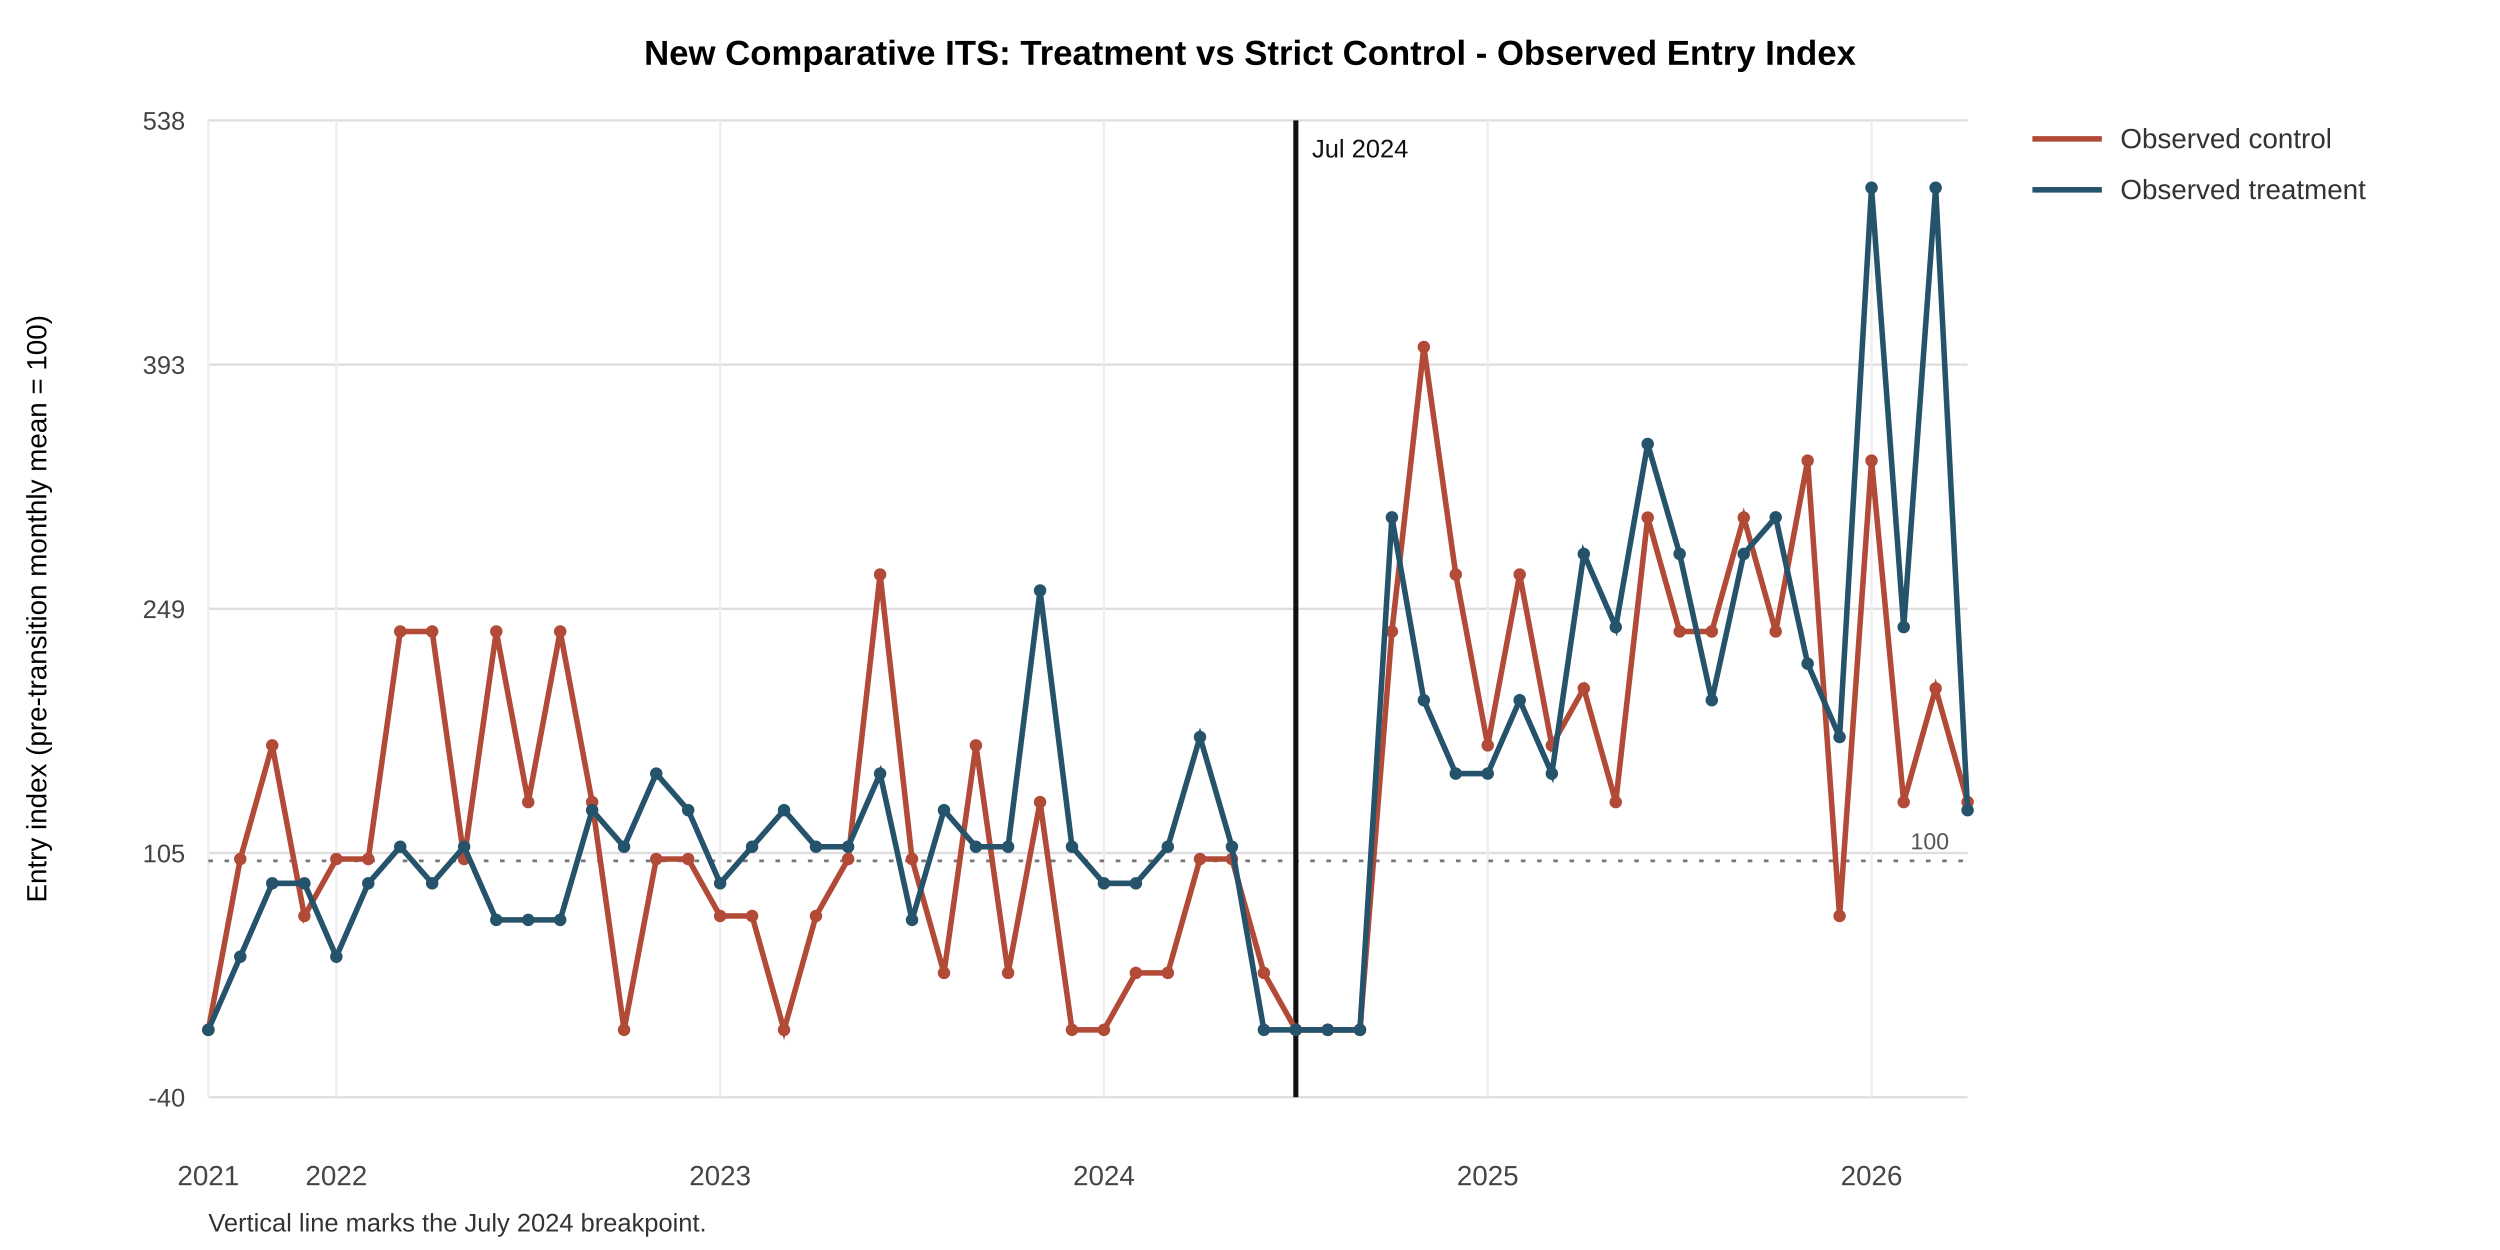
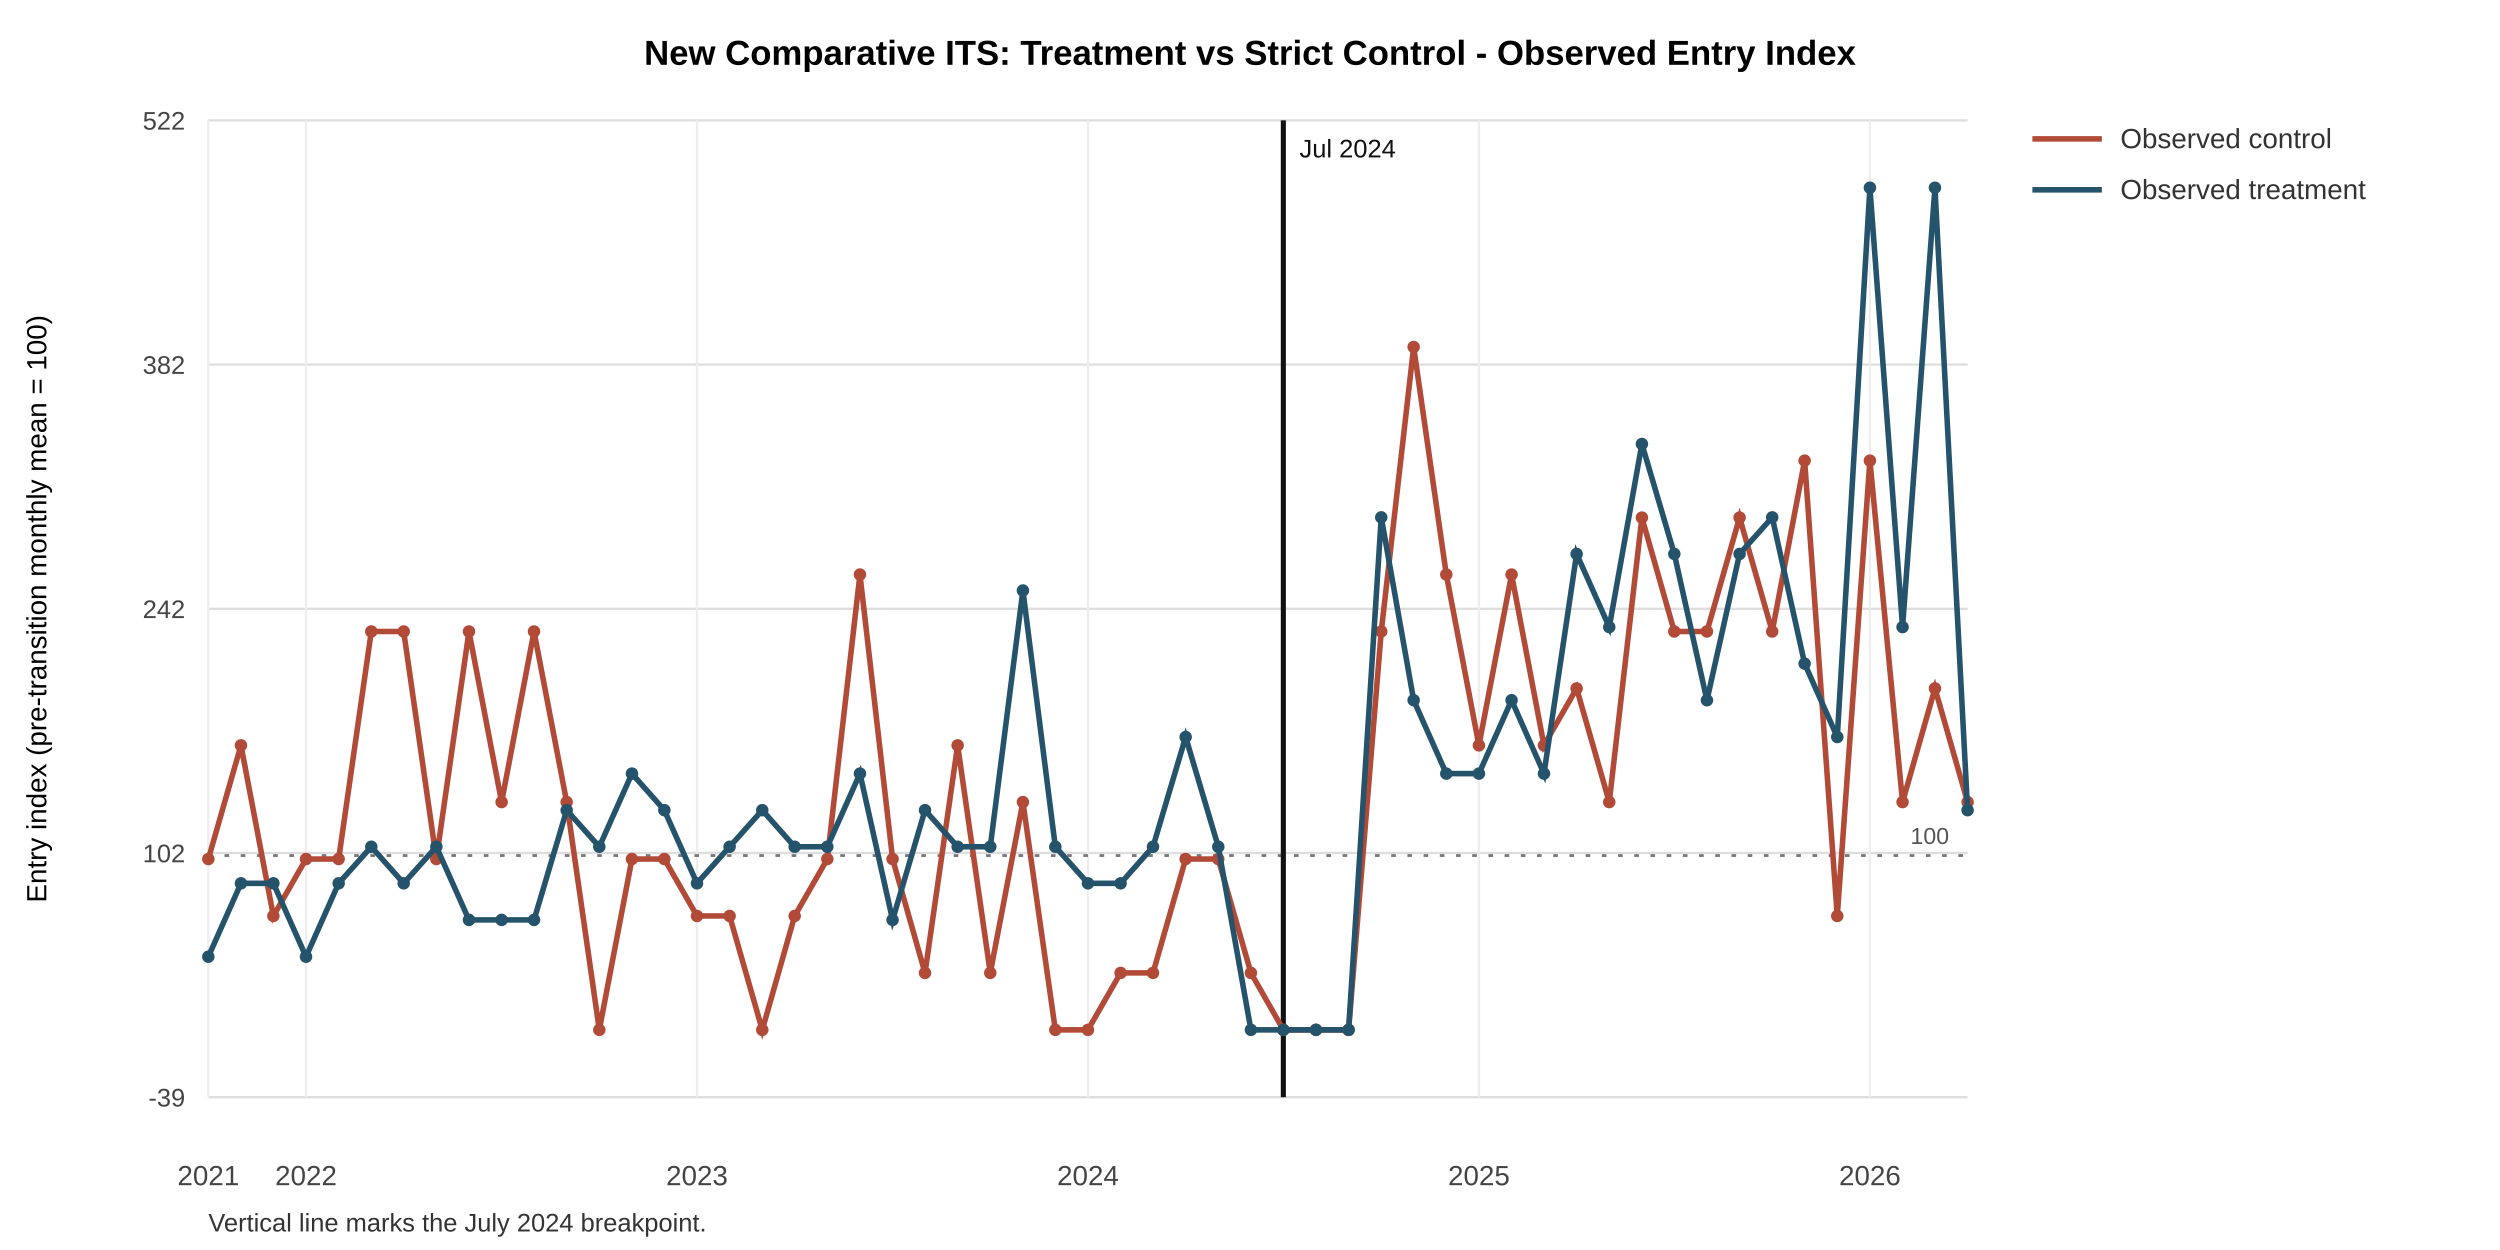
<svg xmlns="http://www.w3.org/2000/svg" width="1080" height="540" viewBox="0 0 1080 540">
  <rect width="100%" height="100%" fill="#ffffff" />
  <text x="540.0" y="28" text-anchor="middle" font-family="Arial, sans-serif" font-size="15" font-weight="700">New Comparative ITS: Treatment vs Strict Control - Observed Entry Index</text>
  <line x1="90" y1="474.0" x2="850" y2="474.0" stroke="#dedede" />
-   <text x="80" y="478.0" text-anchor="end" font-family="Arial, sans-serif" font-size="11" fill="#444">-40</text>
+   <text x="80" y="478.0" text-anchor="end" font-family="Arial, sans-serif" font-size="11" fill="#444">-39</text>
  <line x1="90" y1="368.5" x2="850" y2="368.5" stroke="#dedede" />
-   <text x="80" y="372.5" text-anchor="end" font-family="Arial, sans-serif" font-size="11" fill="#444">105</text>
+   <text x="80" y="372.5" text-anchor="end" font-family="Arial, sans-serif" font-size="11" fill="#444">102</text>
  <line x1="90" y1="263.0" x2="850" y2="263.0" stroke="#dedede" />
-   <text x="80" y="267.0" text-anchor="end" font-family="Arial, sans-serif" font-size="11" fill="#444">249</text>
+   <text x="80" y="267.0" text-anchor="end" font-family="Arial, sans-serif" font-size="11" fill="#444">242</text>
  <line x1="90" y1="157.5" x2="850" y2="157.5" stroke="#dedede" />
-   <text x="80" y="161.5" text-anchor="end" font-family="Arial, sans-serif" font-size="11" fill="#444">393</text>
+   <text x="80" y="161.5" text-anchor="end" font-family="Arial, sans-serif" font-size="11" fill="#444">382</text>
  <line x1="90" y1="52.0" x2="850" y2="52.0" stroke="#dedede" />
-   <text x="80" y="56.0" text-anchor="end" font-family="Arial, sans-serif" font-size="11" fill="#444">538</text>
+   <text x="80" y="56.0" text-anchor="end" font-family="Arial, sans-serif" font-size="11" fill="#444">522</text>
  <line x1="90.0" y1="52" x2="90.0" y2="474" stroke="#eeeeee" />
  <text x="90.0" y="512" text-anchor="middle" font-family="Arial, sans-serif" font-size="12" fill="#444">2021</text>
-   <line x1="145.3" y1="52" x2="145.3" y2="474" stroke="#eeeeee" />
-   <text x="145.3" y="512" text-anchor="middle" font-family="Arial, sans-serif" font-size="12" fill="#444">2022</text>
-   <line x1="311.1" y1="52" x2="311.1" y2="474" stroke="#eeeeee" />
-   <text x="311.1" y="512" text-anchor="middle" font-family="Arial, sans-serif" font-size="12" fill="#444">2023</text>
-   <line x1="476.9" y1="52" x2="476.9" y2="474" stroke="#eeeeee" />
-   <text x="476.9" y="512" text-anchor="middle" font-family="Arial, sans-serif" font-size="12" fill="#444">2024</text>
-   <line x1="642.7" y1="52" x2="642.7" y2="474" stroke="#eeeeee" />
-   <text x="642.7" y="512" text-anchor="middle" font-family="Arial, sans-serif" font-size="12" fill="#444">2025</text>
-   <line x1="808.5" y1="52" x2="808.5" y2="474" stroke="#eeeeee" />
-   <text x="808.5" y="512" text-anchor="middle" font-family="Arial, sans-serif" font-size="12" fill="#444">2026</text>
-   <line x1="90" y1="371.9" x2="850" y2="371.9" stroke="#777" stroke-width="1.2" stroke-dasharray="2 5" />
-   <text x="842" y="366.9" text-anchor="end" font-family="Arial, sans-serif" font-size="10" fill="#555">100</text>
-   <line x1="559.8" y1="52" x2="559.8" y2="474" stroke="#111" stroke-width="2.2" />
-   <text x="566.8" y="68" font-family="Arial, sans-serif" font-size="11" fill="#111">Jul 2024</text>
-   <polyline fill="none" stroke="#b24a38" stroke-width="2.4" points="90.0,444.9 103.8,371.1 117.6,322.0 131.5,395.7 145.3,371.1 159.1,371.1 172.9,272.8 186.7,272.8 200.5,371.1 214.4,272.8 228.2,346.5 242.0,272.8 255.8,346.5 269.6,444.9 283.5,371.1 297.3,371.1 311.1,395.7 324.9,395.7 338.7,444.9 352.5,395.7 366.4,371.1 380.2,248.2 394.0,371.1 407.8,420.3 421.6,322.0 435.5,420.3 449.3,346.5 463.1,444.9 476.9,444.9 490.7,420.3 504.5,420.3 518.4,371.1 532.2,371.1 546.0,420.3 559.8,444.9 573.6,444.9 587.5,444.9 601.3,272.8 615.1,149.9 628.9,248.2 642.7,322.0 656.5,248.2 670.4,322.0 684.2,297.4 698.0,346.5 711.8,223.6 725.6,272.8 739.5,272.8 753.3,223.6 767.1,272.8 780.9,199.0 794.7,395.7 808.5,199.0 822.4,346.5 836.2,297.4 850.0,346.5" />
-   <circle cx="90.0" cy="444.9" r="2.7" fill="#b24a38" />
-   <circle cx="103.8" cy="371.1" r="2.7" fill="#b24a38" />
-   <circle cx="117.6" cy="322.0" r="2.7" fill="#b24a38" />
-   <circle cx="131.5" cy="395.7" r="2.7" fill="#b24a38" />
-   <circle cx="145.3" cy="371.1" r="2.7" fill="#b24a38" />
-   <circle cx="159.1" cy="371.1" r="2.7" fill="#b24a38" />
-   <circle cx="172.9" cy="272.8" r="2.7" fill="#b24a38" />
-   <circle cx="186.7" cy="272.8" r="2.7" fill="#b24a38" />
-   <circle cx="200.5" cy="371.1" r="2.7" fill="#b24a38" />
-   <circle cx="214.4" cy="272.8" r="2.7" fill="#b24a38" />
-   <circle cx="228.2" cy="346.5" r="2.7" fill="#b24a38" />
-   <circle cx="242.0" cy="272.8" r="2.7" fill="#b24a38" />
-   <circle cx="255.8" cy="346.5" r="2.7" fill="#b24a38" />
-   <circle cx="269.6" cy="444.9" r="2.7" fill="#b24a38" />
-   <circle cx="283.5" cy="371.1" r="2.7" fill="#b24a38" />
-   <circle cx="297.3" cy="371.1" r="2.7" fill="#b24a38" />
-   <circle cx="311.1" cy="395.7" r="2.7" fill="#b24a38" />
-   <circle cx="324.9" cy="395.7" r="2.7" fill="#b24a38" />
-   <circle cx="338.7" cy="444.9" r="2.7" fill="#b24a38" />
-   <circle cx="352.5" cy="395.7" r="2.7" fill="#b24a38" />
-   <circle cx="366.4" cy="371.1" r="2.7" fill="#b24a38" />
-   <circle cx="380.2" cy="248.2" r="2.7" fill="#b24a38" />
-   <circle cx="394.0" cy="371.1" r="2.7" fill="#b24a38" />
-   <circle cx="407.8" cy="420.3" r="2.7" fill="#b24a38" />
-   <circle cx="421.6" cy="322.0" r="2.7" fill="#b24a38" />
-   <circle cx="435.5" cy="420.3" r="2.7" fill="#b24a38" />
-   <circle cx="449.3" cy="346.5" r="2.7" fill="#b24a38" />
-   <circle cx="463.1" cy="444.9" r="2.7" fill="#b24a38" />
-   <circle cx="476.9" cy="444.9" r="2.7" fill="#b24a38" />
-   <circle cx="490.7" cy="420.3" r="2.7" fill="#b24a38" />
-   <circle cx="504.5" cy="420.3" r="2.7" fill="#b24a38" />
-   <circle cx="518.4" cy="371.1" r="2.7" fill="#b24a38" />
-   <circle cx="532.2" cy="371.1" r="2.7" fill="#b24a38" />
-   <circle cx="546.0" cy="420.3" r="2.7" fill="#b24a38" />
-   <circle cx="559.8" cy="444.9" r="2.7" fill="#b24a38" />
-   <circle cx="573.6" cy="444.9" r="2.7" fill="#b24a38" />
-   <circle cx="587.5" cy="444.9" r="2.7" fill="#b24a38" />
-   <circle cx="601.3" cy="272.8" r="2.7" fill="#b24a38" />
-   <circle cx="615.1" cy="149.9" r="2.7" fill="#b24a38" />
-   <circle cx="628.9" cy="248.2" r="2.7" fill="#b24a38" />
-   <circle cx="642.7" cy="322.0" r="2.7" fill="#b24a38" />
-   <circle cx="656.5" cy="248.2" r="2.7" fill="#b24a38" />
-   <circle cx="670.4" cy="322.0" r="2.7" fill="#b24a38" />
-   <circle cx="684.2" cy="297.4" r="2.7" fill="#b24a38" />
-   <circle cx="698.0" cy="346.5" r="2.7" fill="#b24a38" />
-   <circle cx="711.8" cy="223.6" r="2.7" fill="#b24a38" />
-   <circle cx="725.6" cy="272.8" r="2.7" fill="#b24a38" />
-   <circle cx="739.5" cy="272.8" r="2.7" fill="#b24a38" />
-   <circle cx="753.3" cy="223.6" r="2.7" fill="#b24a38" />
-   <circle cx="767.1" cy="272.8" r="2.7" fill="#b24a38" />
-   <circle cx="780.9" cy="199.0" r="2.7" fill="#b24a38" />
-   <circle cx="794.7" cy="395.7" r="2.7" fill="#b24a38" />
-   <circle cx="808.5" cy="199.0" r="2.7" fill="#b24a38" />
-   <circle cx="822.4" cy="346.5" r="2.7" fill="#b24a38" />
-   <circle cx="836.2" cy="297.4" r="2.7" fill="#b24a38" />
+   <line x1="132.2" y1="52" x2="132.2" y2="474" stroke="#eeeeee" />
+   <text x="132.2" y="512" text-anchor="middle" font-family="Arial, sans-serif" font-size="12" fill="#444">2022</text>
+   <line x1="301.1" y1="52" x2="301.1" y2="474" stroke="#eeeeee" />
+   <text x="301.1" y="512" text-anchor="middle" font-family="Arial, sans-serif" font-size="12" fill="#444">2023</text>
+   <line x1="470.0" y1="52" x2="470.0" y2="474" stroke="#eeeeee" />
+   <text x="470.0" y="512" text-anchor="middle" font-family="Arial, sans-serif" font-size="12" fill="#444">2024</text>
+   <line x1="638.9" y1="52" x2="638.9" y2="474" stroke="#eeeeee" />
+   <text x="638.9" y="512" text-anchor="middle" font-family="Arial, sans-serif" font-size="12" fill="#444">2025</text>
+   <line x1="807.8" y1="52" x2="807.8" y2="474" stroke="#eeeeee" />
+   <text x="807.8" y="512" text-anchor="middle" font-family="Arial, sans-serif" font-size="12" fill="#444">2026</text>
+   <line x1="90" y1="369.6" x2="850" y2="369.6" stroke="#777" stroke-width="1.2" stroke-dasharray="2 5" />
+   <text x="842" y="364.6" text-anchor="end" font-family="Arial, sans-serif" font-size="10" fill="#555">100</text>
+   <line x1="554.4" y1="52" x2="554.4" y2="474" stroke="#111" stroke-width="2.2" />
+   <text x="561.4" y="68" font-family="Arial, sans-serif" font-size="11" fill="#111">Jul 2024</text>
+   <polyline fill="none" stroke="#b24a38" stroke-width="2.4" points="90.0,371.1 104.1,322.0 118.1,395.7 132.2,371.1 146.3,371.1 160.4,272.8 174.4,272.8 188.5,371.1 202.6,272.8 216.7,346.5 230.7,272.8 244.8,346.5 258.9,444.9 273.0,371.1 287.0,371.1 301.1,395.7 315.2,395.7 329.3,444.9 343.3,395.7 357.4,371.1 371.5,248.2 385.6,371.1 399.6,420.3 413.7,322.0 427.8,420.3 441.9,346.5 455.9,444.9 470.0,444.9 484.1,420.3 498.1,420.3 512.2,371.1 526.3,371.1 540.4,420.3 554.4,444.9 568.5,444.9 582.6,444.9 596.7,272.8 610.7,149.9 624.8,248.2 638.9,322.0 653.0,248.2 667.0,322.0 681.1,297.4 695.2,346.5 709.3,223.6 723.3,272.8 737.4,272.8 751.5,223.6 765.6,272.8 779.6,199.0 793.7,395.7 807.8,199.0 821.9,346.5 835.9,297.4 850.0,346.5" />
+   <circle cx="90.0" cy="371.1" r="2.7" fill="#b24a38" />
+   <circle cx="104.1" cy="322.0" r="2.7" fill="#b24a38" />
+   <circle cx="118.1" cy="395.7" r="2.7" fill="#b24a38" />
+   <circle cx="132.2" cy="371.1" r="2.7" fill="#b24a38" />
+   <circle cx="146.3" cy="371.1" r="2.7" fill="#b24a38" />
+   <circle cx="160.4" cy="272.8" r="2.7" fill="#b24a38" />
+   <circle cx="174.4" cy="272.8" r="2.7" fill="#b24a38" />
+   <circle cx="188.5" cy="371.1" r="2.7" fill="#b24a38" />
+   <circle cx="202.6" cy="272.8" r="2.7" fill="#b24a38" />
+   <circle cx="216.7" cy="346.5" r="2.7" fill="#b24a38" />
+   <circle cx="230.7" cy="272.8" r="2.7" fill="#b24a38" />
+   <circle cx="244.8" cy="346.5" r="2.7" fill="#b24a38" />
+   <circle cx="258.9" cy="444.9" r="2.7" fill="#b24a38" />
+   <circle cx="273.0" cy="371.1" r="2.7" fill="#b24a38" />
+   <circle cx="287.0" cy="371.1" r="2.7" fill="#b24a38" />
+   <circle cx="301.1" cy="395.7" r="2.7" fill="#b24a38" />
+   <circle cx="315.2" cy="395.7" r="2.7" fill="#b24a38" />
+   <circle cx="329.3" cy="444.9" r="2.7" fill="#b24a38" />
+   <circle cx="343.3" cy="395.7" r="2.7" fill="#b24a38" />
+   <circle cx="357.4" cy="371.1" r="2.7" fill="#b24a38" />
+   <circle cx="371.5" cy="248.2" r="2.7" fill="#b24a38" />
+   <circle cx="385.6" cy="371.1" r="2.7" fill="#b24a38" />
+   <circle cx="399.6" cy="420.3" r="2.7" fill="#b24a38" />
+   <circle cx="413.7" cy="322.0" r="2.7" fill="#b24a38" />
+   <circle cx="427.8" cy="420.3" r="2.7" fill="#b24a38" />
+   <circle cx="441.9" cy="346.5" r="2.7" fill="#b24a38" />
+   <circle cx="455.9" cy="444.9" r="2.7" fill="#b24a38" />
+   <circle cx="470.0" cy="444.9" r="2.7" fill="#b24a38" />
+   <circle cx="484.1" cy="420.3" r="2.7" fill="#b24a38" />
+   <circle cx="498.1" cy="420.3" r="2.7" fill="#b24a38" />
+   <circle cx="512.2" cy="371.1" r="2.7" fill="#b24a38" />
+   <circle cx="526.3" cy="371.1" r="2.7" fill="#b24a38" />
+   <circle cx="540.4" cy="420.3" r="2.7" fill="#b24a38" />
+   <circle cx="554.4" cy="444.9" r="2.7" fill="#b24a38" />
+   <circle cx="568.5" cy="444.9" r="2.7" fill="#b24a38" />
+   <circle cx="582.6" cy="444.9" r="2.7" fill="#b24a38" />
+   <circle cx="596.7" cy="272.8" r="2.7" fill="#b24a38" />
+   <circle cx="610.7" cy="149.9" r="2.7" fill="#b24a38" />
+   <circle cx="624.8" cy="248.2" r="2.7" fill="#b24a38" />
+   <circle cx="638.9" cy="322.0" r="2.7" fill="#b24a38" />
+   <circle cx="653.0" cy="248.2" r="2.7" fill="#b24a38" />
+   <circle cx="667.0" cy="322.0" r="2.7" fill="#b24a38" />
+   <circle cx="681.1" cy="297.4" r="2.7" fill="#b24a38" />
+   <circle cx="695.2" cy="346.5" r="2.7" fill="#b24a38" />
+   <circle cx="709.3" cy="223.6" r="2.7" fill="#b24a38" />
+   <circle cx="723.3" cy="272.8" r="2.7" fill="#b24a38" />
+   <circle cx="737.4" cy="272.8" r="2.7" fill="#b24a38" />
+   <circle cx="751.5" cy="223.6" r="2.7" fill="#b24a38" />
+   <circle cx="765.6" cy="272.8" r="2.7" fill="#b24a38" />
+   <circle cx="779.6" cy="199.0" r="2.7" fill="#b24a38" />
+   <circle cx="793.7" cy="395.7" r="2.7" fill="#b24a38" />
+   <circle cx="807.8" cy="199.0" r="2.7" fill="#b24a38" />
+   <circle cx="821.9" cy="346.5" r="2.7" fill="#b24a38" />
+   <circle cx="835.9" cy="297.4" r="2.7" fill="#b24a38" />
  <circle cx="850.0" cy="346.5" r="2.7" fill="#b24a38" />
  <line x1="878" y1="60" x2="908" y2="60" stroke="#b24a38" stroke-width="2.4" />
  <text x="916" y="64" font-family="Arial, sans-serif" font-size="12" fill="#333">Observed control</text>
-   <polyline fill="none" stroke="#24536b" stroke-width="2.4" points="90.0,444.9 103.8,413.3 117.6,381.6 131.5,381.6 145.3,413.3 159.1,381.6 172.9,365.8 186.7,381.6 200.5,365.8 214.4,397.4 228.2,397.4 242.0,397.4 255.8,350.0 269.6,365.8 283.5,334.2 297.3,350.0 311.1,381.6 324.9,365.8 338.7,350.0 352.5,365.8 366.4,365.8 380.2,334.2 394.0,397.4 407.8,350.0 421.6,365.8 435.5,365.8 449.3,255.1 463.1,365.8 476.9,381.6 490.7,381.6 504.5,365.8 518.4,318.4 532.2,365.8 546.0,444.9 559.8,444.9 573.6,444.9 587.5,444.9 601.3,223.5 615.1,302.5 628.9,334.2 642.7,334.2 656.5,302.5 670.4,334.2 684.2,239.3 698.0,270.9 711.8,191.8 725.6,239.3 739.5,302.5 753.3,239.3 767.1,223.5 780.9,286.7 794.7,318.4 808.5,81.1 822.4,270.9 836.2,81.1 850.0,350.0" />
-   <circle cx="90.0" cy="444.9" r="2.7" fill="#24536b" />
-   <circle cx="103.8" cy="413.3" r="2.7" fill="#24536b" />
-   <circle cx="117.6" cy="381.6" r="2.7" fill="#24536b" />
-   <circle cx="131.5" cy="381.6" r="2.7" fill="#24536b" />
-   <circle cx="145.3" cy="413.3" r="2.7" fill="#24536b" />
-   <circle cx="159.1" cy="381.6" r="2.7" fill="#24536b" />
-   <circle cx="172.9" cy="365.8" r="2.7" fill="#24536b" />
-   <circle cx="186.7" cy="381.6" r="2.7" fill="#24536b" />
-   <circle cx="200.5" cy="365.8" r="2.7" fill="#24536b" />
-   <circle cx="214.4" cy="397.4" r="2.7" fill="#24536b" />
-   <circle cx="228.2" cy="397.4" r="2.7" fill="#24536b" />
-   <circle cx="242.0" cy="397.4" r="2.7" fill="#24536b" />
-   <circle cx="255.8" cy="350.0" r="2.7" fill="#24536b" />
-   <circle cx="269.6" cy="365.8" r="2.7" fill="#24536b" />
-   <circle cx="283.5" cy="334.2" r="2.7" fill="#24536b" />
-   <circle cx="297.3" cy="350.0" r="2.7" fill="#24536b" />
-   <circle cx="311.1" cy="381.6" r="2.7" fill="#24536b" />
-   <circle cx="324.9" cy="365.8" r="2.7" fill="#24536b" />
-   <circle cx="338.7" cy="350.0" r="2.7" fill="#24536b" />
-   <circle cx="352.5" cy="365.8" r="2.7" fill="#24536b" />
-   <circle cx="366.4" cy="365.8" r="2.7" fill="#24536b" />
-   <circle cx="380.2" cy="334.2" r="2.7" fill="#24536b" />
-   <circle cx="394.0" cy="397.4" r="2.7" fill="#24536b" />
-   <circle cx="407.8" cy="350.0" r="2.7" fill="#24536b" />
-   <circle cx="421.6" cy="365.8" r="2.7" fill="#24536b" />
-   <circle cx="435.5" cy="365.8" r="2.7" fill="#24536b" />
-   <circle cx="449.3" cy="255.1" r="2.7" fill="#24536b" />
-   <circle cx="463.1" cy="365.8" r="2.7" fill="#24536b" />
-   <circle cx="476.9" cy="381.6" r="2.7" fill="#24536b" />
-   <circle cx="490.7" cy="381.6" r="2.7" fill="#24536b" />
-   <circle cx="504.5" cy="365.8" r="2.7" fill="#24536b" />
-   <circle cx="518.4" cy="318.4" r="2.7" fill="#24536b" />
-   <circle cx="532.2" cy="365.8" r="2.7" fill="#24536b" />
-   <circle cx="546.0" cy="444.9" r="2.7" fill="#24536b" />
-   <circle cx="559.8" cy="444.9" r="2.7" fill="#24536b" />
-   <circle cx="573.6" cy="444.9" r="2.7" fill="#24536b" />
-   <circle cx="587.5" cy="444.9" r="2.7" fill="#24536b" />
-   <circle cx="601.3" cy="223.5" r="2.7" fill="#24536b" />
-   <circle cx="615.1" cy="302.5" r="2.7" fill="#24536b" />
-   <circle cx="628.9" cy="334.2" r="2.7" fill="#24536b" />
-   <circle cx="642.7" cy="334.2" r="2.7" fill="#24536b" />
-   <circle cx="656.5" cy="302.5" r="2.7" fill="#24536b" />
-   <circle cx="670.4" cy="334.2" r="2.7" fill="#24536b" />
-   <circle cx="684.2" cy="239.3" r="2.7" fill="#24536b" />
-   <circle cx="698.0" cy="270.9" r="2.7" fill="#24536b" />
-   <circle cx="711.8" cy="191.8" r="2.7" fill="#24536b" />
-   <circle cx="725.6" cy="239.3" r="2.7" fill="#24536b" />
-   <circle cx="739.5" cy="302.5" r="2.7" fill="#24536b" />
-   <circle cx="753.3" cy="239.3" r="2.7" fill="#24536b" />
-   <circle cx="767.1" cy="223.5" r="2.7" fill="#24536b" />
-   <circle cx="780.9" cy="286.7" r="2.7" fill="#24536b" />
-   <circle cx="794.7" cy="318.4" r="2.7" fill="#24536b" />
-   <circle cx="808.5" cy="81.1" r="2.7" fill="#24536b" />
-   <circle cx="822.4" cy="270.9" r="2.7" fill="#24536b" />
-   <circle cx="836.2" cy="81.1" r="2.7" fill="#24536b" />
+   <polyline fill="none" stroke="#24536b" stroke-width="2.4" points="90.0,413.3 104.1,381.6 118.1,381.6 132.2,413.3 146.3,381.6 160.4,365.8 174.4,381.6 188.5,365.8 202.6,397.4 216.7,397.4 230.7,397.4 244.8,350.0 258.9,365.8 273.0,334.2 287.0,350.0 301.1,381.6 315.2,365.8 329.3,350.0 343.3,365.8 357.4,365.8 371.5,334.2 385.6,397.4 399.6,350.0 413.7,365.8 427.8,365.8 441.9,255.1 455.9,365.8 470.0,381.6 484.1,381.6 498.1,365.8 512.2,318.4 526.3,365.8 540.4,444.9 554.4,444.9 568.5,444.9 582.6,444.9 596.7,223.5 610.7,302.5 624.8,334.2 638.9,334.2 653.0,302.5 667.0,334.2 681.1,239.3 695.2,270.9 709.3,191.8 723.3,239.3 737.4,302.5 751.5,239.3 765.6,223.5 779.6,286.7 793.7,318.4 807.8,81.1 821.9,270.9 835.9,81.1 850.0,350.0" />
+   <circle cx="90.0" cy="413.3" r="2.7" fill="#24536b" />
+   <circle cx="104.1" cy="381.6" r="2.7" fill="#24536b" />
+   <circle cx="118.1" cy="381.6" r="2.7" fill="#24536b" />
+   <circle cx="132.2" cy="413.3" r="2.7" fill="#24536b" />
+   <circle cx="146.3" cy="381.6" r="2.7" fill="#24536b" />
+   <circle cx="160.4" cy="365.8" r="2.7" fill="#24536b" />
+   <circle cx="174.4" cy="381.6" r="2.7" fill="#24536b" />
+   <circle cx="188.5" cy="365.8" r="2.7" fill="#24536b" />
+   <circle cx="202.6" cy="397.4" r="2.7" fill="#24536b" />
+   <circle cx="216.7" cy="397.4" r="2.7" fill="#24536b" />
+   <circle cx="230.7" cy="397.4" r="2.7" fill="#24536b" />
+   <circle cx="244.8" cy="350.0" r="2.7" fill="#24536b" />
+   <circle cx="258.9" cy="365.8" r="2.7" fill="#24536b" />
+   <circle cx="273.0" cy="334.2" r="2.7" fill="#24536b" />
+   <circle cx="287.0" cy="350.0" r="2.7" fill="#24536b" />
+   <circle cx="301.1" cy="381.6" r="2.7" fill="#24536b" />
+   <circle cx="315.2" cy="365.8" r="2.7" fill="#24536b" />
+   <circle cx="329.3" cy="350.0" r="2.7" fill="#24536b" />
+   <circle cx="343.3" cy="365.8" r="2.7" fill="#24536b" />
+   <circle cx="357.4" cy="365.8" r="2.7" fill="#24536b" />
+   <circle cx="371.5" cy="334.2" r="2.7" fill="#24536b" />
+   <circle cx="385.6" cy="397.4" r="2.7" fill="#24536b" />
+   <circle cx="399.6" cy="350.0" r="2.7" fill="#24536b" />
+   <circle cx="413.7" cy="365.8" r="2.7" fill="#24536b" />
+   <circle cx="427.8" cy="365.8" r="2.7" fill="#24536b" />
+   <circle cx="441.9" cy="255.1" r="2.7" fill="#24536b" />
+   <circle cx="455.9" cy="365.8" r="2.7" fill="#24536b" />
+   <circle cx="470.0" cy="381.6" r="2.7" fill="#24536b" />
+   <circle cx="484.1" cy="381.6" r="2.7" fill="#24536b" />
+   <circle cx="498.1" cy="365.8" r="2.7" fill="#24536b" />
+   <circle cx="512.2" cy="318.4" r="2.7" fill="#24536b" />
+   <circle cx="526.3" cy="365.8" r="2.7" fill="#24536b" />
+   <circle cx="540.4" cy="444.9" r="2.7" fill="#24536b" />
+   <circle cx="554.4" cy="444.9" r="2.7" fill="#24536b" />
+   <circle cx="568.5" cy="444.9" r="2.7" fill="#24536b" />
+   <circle cx="582.6" cy="444.9" r="2.7" fill="#24536b" />
+   <circle cx="596.7" cy="223.5" r="2.7" fill="#24536b" />
+   <circle cx="610.7" cy="302.5" r="2.7" fill="#24536b" />
+   <circle cx="624.8" cy="334.2" r="2.7" fill="#24536b" />
+   <circle cx="638.9" cy="334.2" r="2.7" fill="#24536b" />
+   <circle cx="653.0" cy="302.5" r="2.7" fill="#24536b" />
+   <circle cx="667.0" cy="334.2" r="2.7" fill="#24536b" />
+   <circle cx="681.1" cy="239.3" r="2.7" fill="#24536b" />
+   <circle cx="695.2" cy="270.9" r="2.7" fill="#24536b" />
+   <circle cx="709.3" cy="191.8" r="2.7" fill="#24536b" />
+   <circle cx="723.3" cy="239.3" r="2.7" fill="#24536b" />
+   <circle cx="737.4" cy="302.5" r="2.7" fill="#24536b" />
+   <circle cx="751.5" cy="239.3" r="2.7" fill="#24536b" />
+   <circle cx="765.6" cy="223.5" r="2.7" fill="#24536b" />
+   <circle cx="779.6" cy="286.7" r="2.7" fill="#24536b" />
+   <circle cx="793.7" cy="318.4" r="2.7" fill="#24536b" />
+   <circle cx="807.8" cy="81.1" r="2.7" fill="#24536b" />
+   <circle cx="821.9" cy="270.9" r="2.7" fill="#24536b" />
+   <circle cx="835.9" cy="81.1" r="2.7" fill="#24536b" />
  <circle cx="850.0" cy="350.0" r="2.7" fill="#24536b" />
  <line x1="878" y1="82" x2="908" y2="82" stroke="#24536b" stroke-width="2.4" />
  <text x="916" y="86" font-family="Arial, sans-serif" font-size="12" fill="#333">Observed treatment</text>
  <text x="20" y="263.0" transform="rotate(-90 20 263.0)" text-anchor="middle" font-family="Arial, sans-serif" font-size="12">Entry index (pre-transition monthly mean = 100)</text>
  <text x="90" y="532" font-family="Arial, sans-serif" font-size="11" fill="#333">Vertical line marks the July 2024 breakpoint.</text>
</svg>
